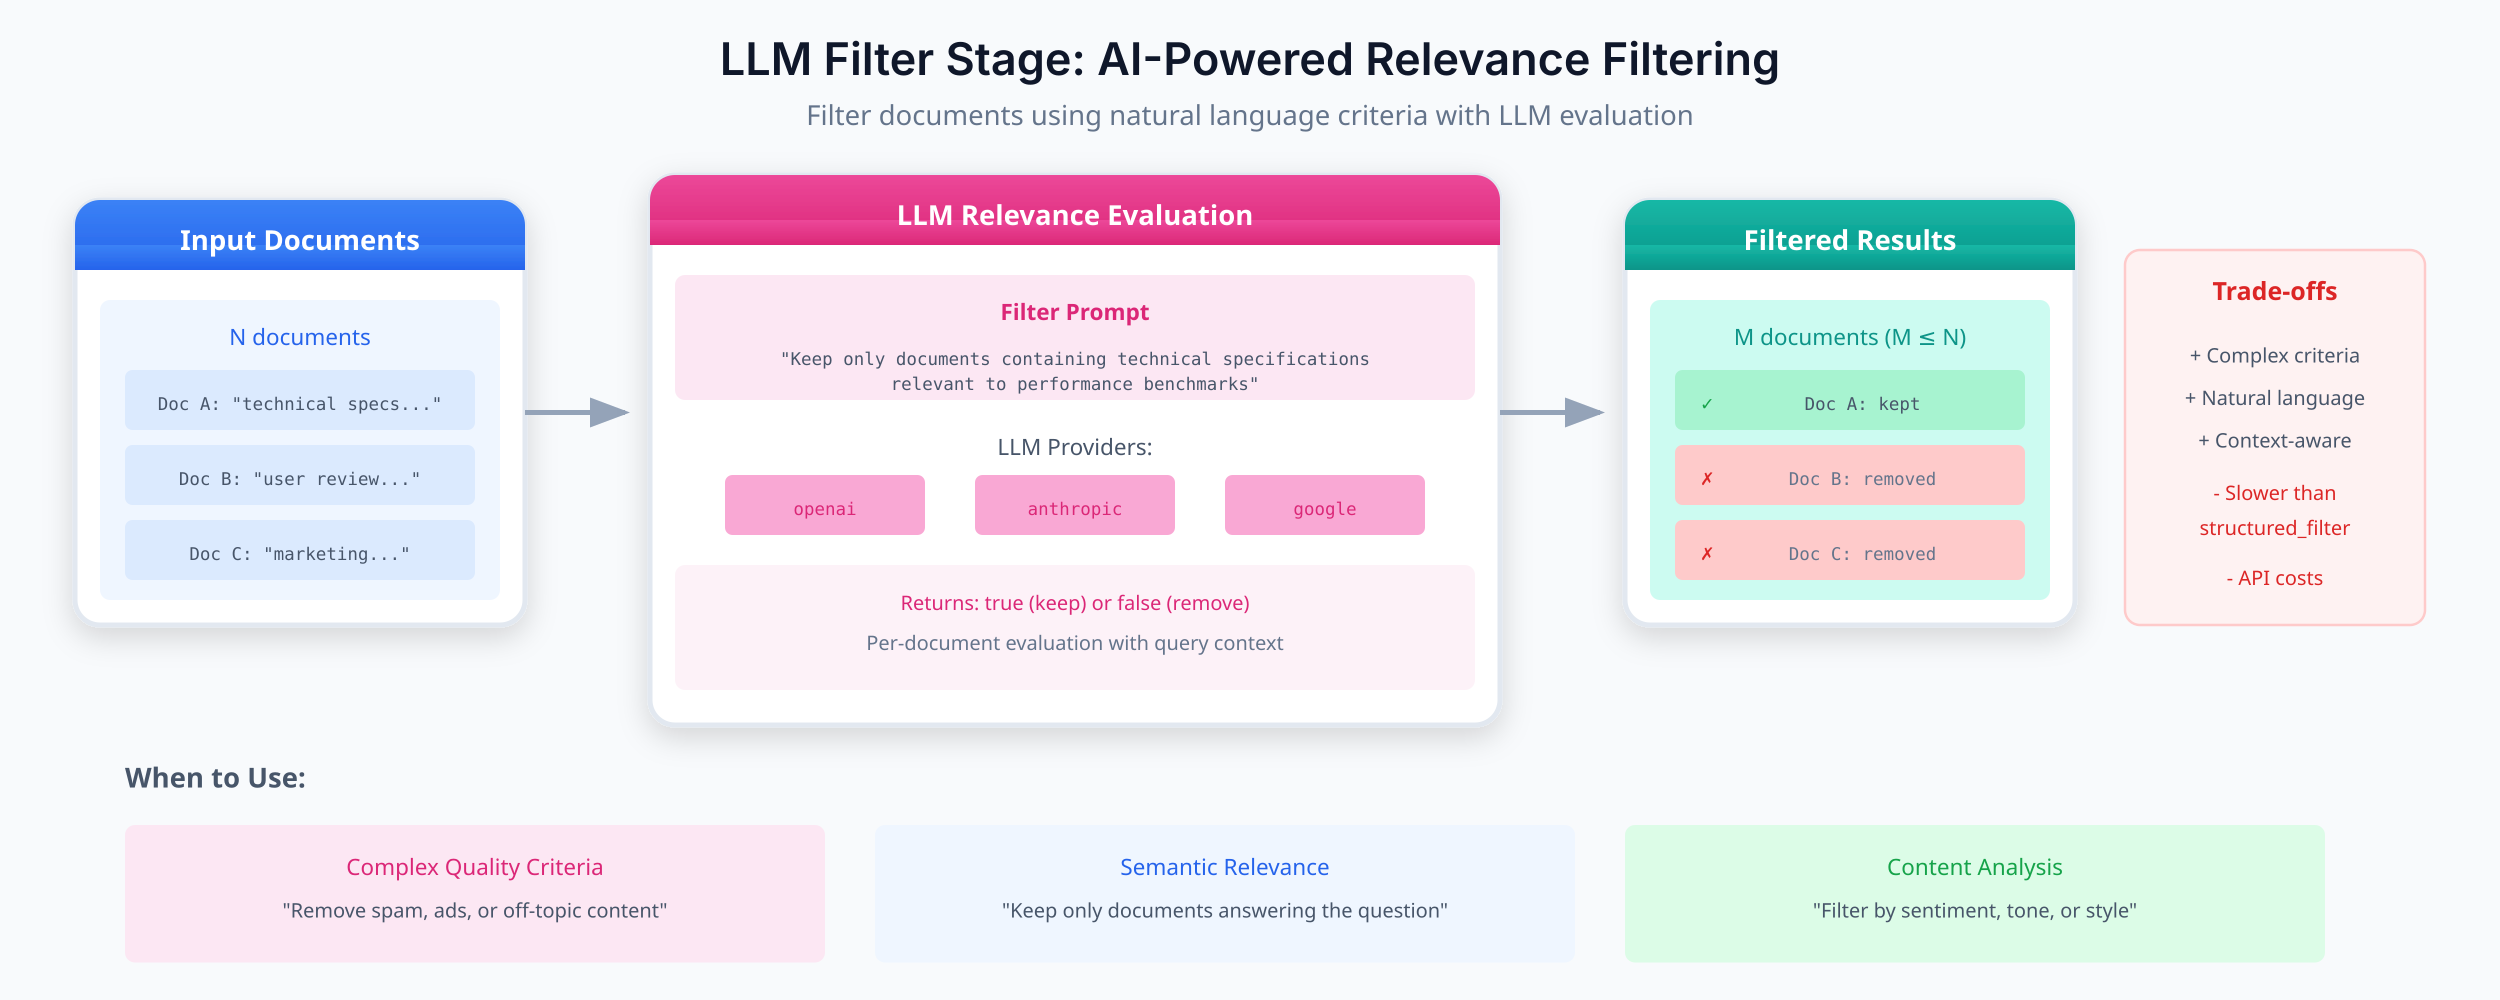
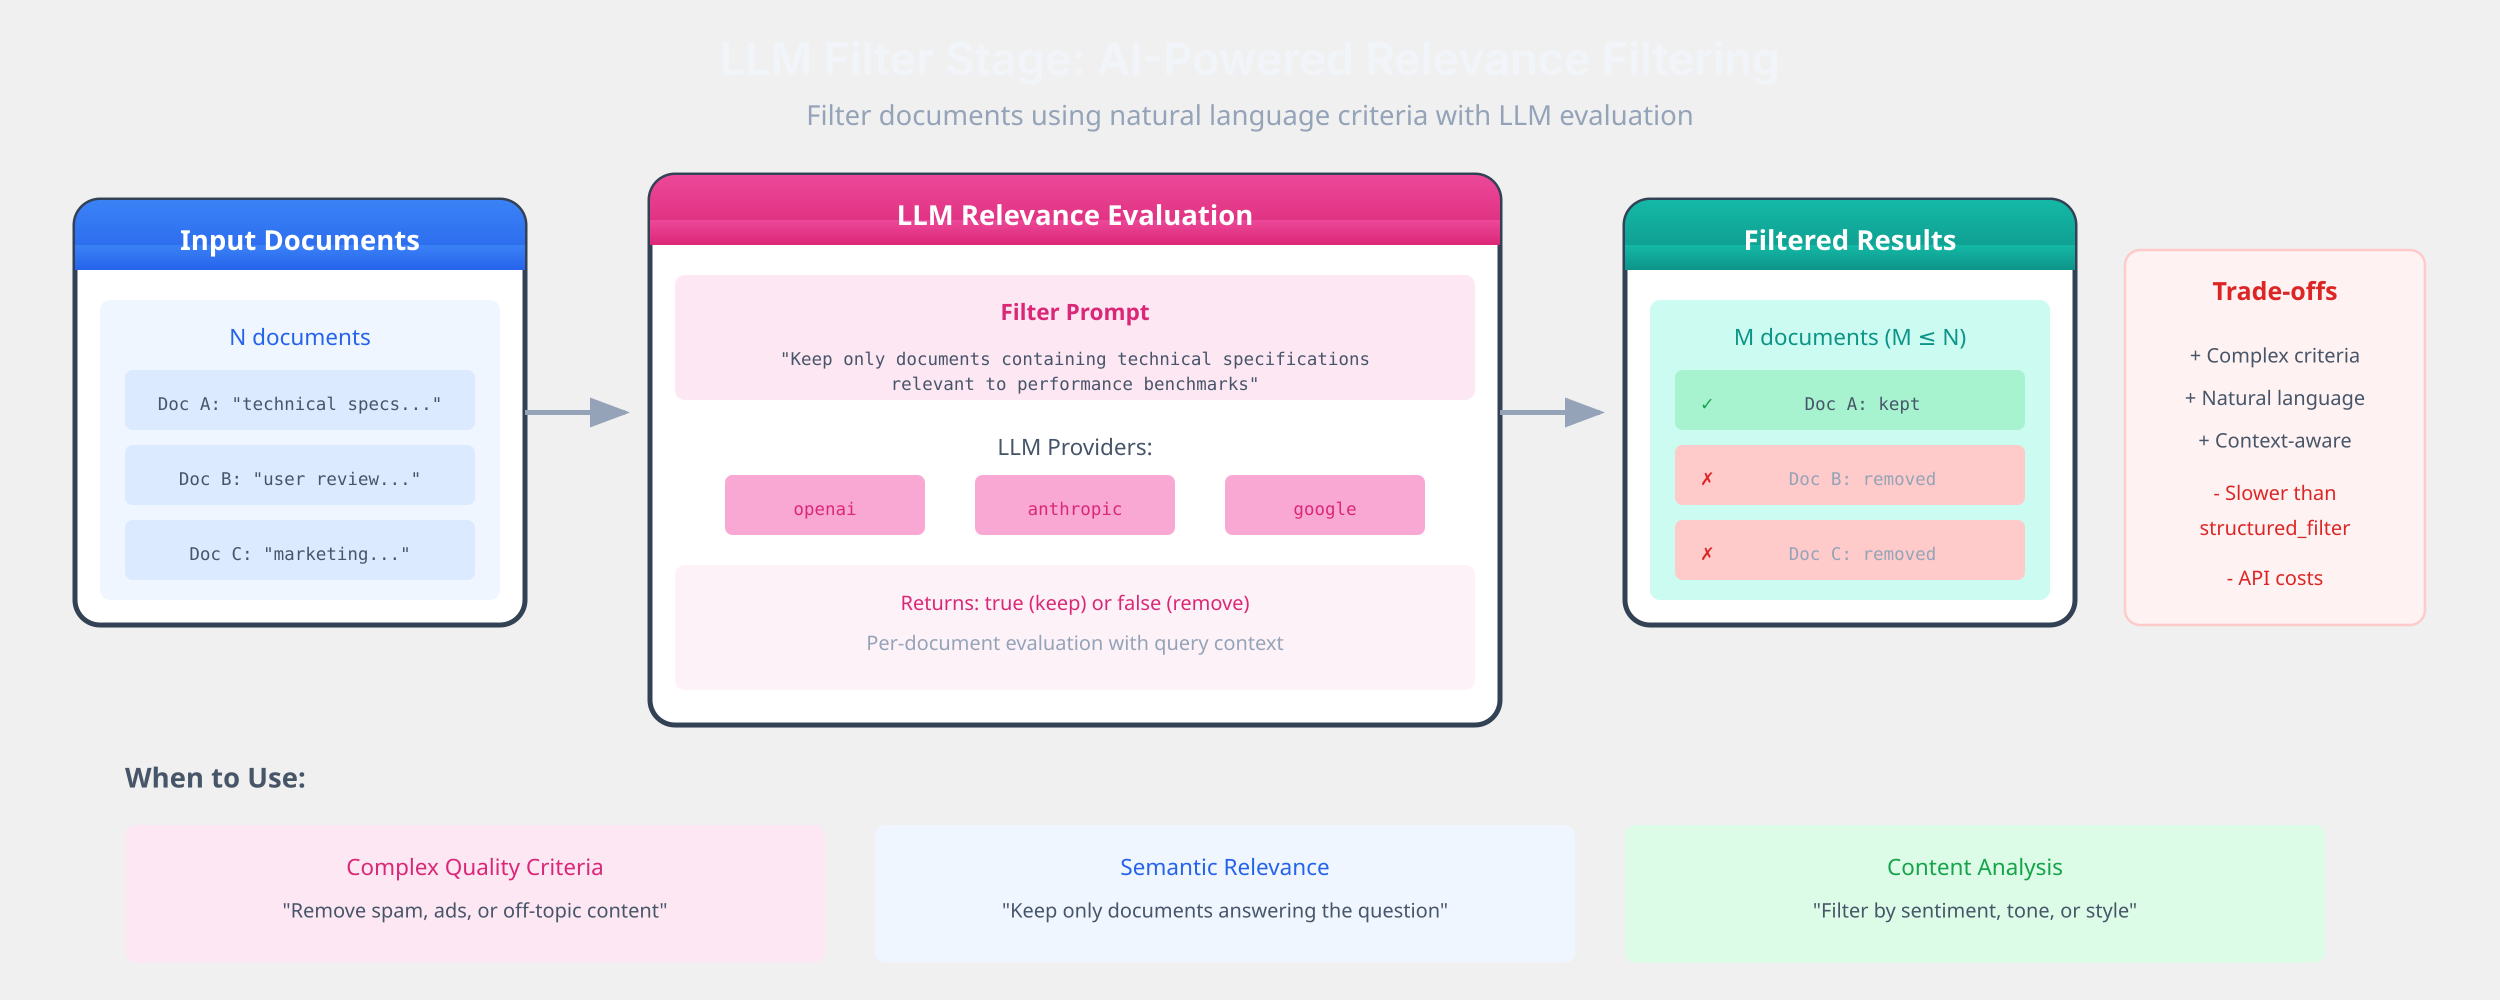
<svg xmlns="http://www.w3.org/2000/svg" viewBox="0 0 1000 400">
  <defs>
    <linearGradient id="inputGrad" x1="0%" y1="0%" x2="0%" y2="100%">
      <stop offset="0%" style="stop-color:#3b82f6;stop-opacity:1" />
      <stop offset="100%" style="stop-color:#2563eb;stop-opacity:1" />
    </linearGradient>
    <linearGradient id="llmGrad" x1="0%" y1="0%" x2="0%" y2="100%">
      <stop offset="0%" style="stop-color:#ec4899;stop-opacity:1" />
      <stop offset="100%" style="stop-color:#db2777;stop-opacity:1" />
    </linearGradient>
    <linearGradient id="outputGrad" x1="0%" y1="0%" x2="0%" y2="100%">
      <stop offset="0%" style="stop-color:#14b8a6;stop-opacity:1" />
      <stop offset="100%" style="stop-color:#0d9488;stop-opacity:1" />
    </linearGradient>
-     <filter id="shadow" x="-20%" y="-20%" width="140%" height="140%">
-       <feDropShadow dx="0" dy="4" stdDeviation="6" flood-opacity="0.15" />
-     </filter>
    <marker id="arrowGray" markerWidth="8" markerHeight="6" refX="7" refY="3" orient="auto">
      <polygon points="0 0, 8 3, 0 6" fill="#94a3b8" />
    </marker>
  </defs>
-   <rect width="1000" height="400" fill="#f8fafc" />
-   <text x="500" y="30" font-family="system-ui, -apple-system, sans-serif" font-size="18" font-weight="600" fill="#0f172a" text-anchor="middle">LLM Filter Stage: AI-Powered Relevance Filtering</text>
-   <text x="500" y="50" font-family="system-ui, sans-serif" font-size="11" fill="#64748b" text-anchor="middle">Filter documents using natural language criteria with LLM evaluation</text>
-   <g filter="url(#shadow)">
-     <rect x="30" y="80" width="180" height="170" rx="10" fill="white" stroke="#e2e8f0" stroke-width="2" />
+   <rect width="1000" height="400" fill="none" />
+   <text x="500" y="30" font-family="system-ui, -apple-system, sans-serif" font-size="18" font-weight="600" fill="#f1f5f9" text-anchor="middle">LLM Filter Stage: AI-Powered Relevance Filtering</text>
+   <text x="500" y="50" font-family="system-ui, sans-serif" font-size="11" fill="#94a3b8" text-anchor="middle">Filter documents using natural language criteria with LLM evaluation</text>
+   <g>
+     <rect x="30" y="80" width="180" height="170" rx="10" fill="white" stroke="#334155" stroke-width="2" />
    <rect x="30" y="80" width="180" height="28" rx="10" fill="url(#inputGrad)" />
    <rect x="30" y="98" width="180" height="10" fill="url(#inputGrad)" />
    <text x="120" y="100" font-family="system-ui, sans-serif" font-size="11" font-weight="600" fill="white" text-anchor="middle">Input Documents</text>
  </g>
  <g transform="translate(40, 120)">
    <rect x="0" y="0" width="160" height="120" rx="4" fill="#eff6ff" />
    <text x="80" y="18" font-family="system-ui, sans-serif" font-size="9" font-weight="500" fill="#2563eb" text-anchor="middle">N documents</text>
    <rect x="10" y="28" width="140" height="24" rx="3" fill="#dbeafe" />
    <text x="80" y="44" font-family="monospace" font-size="7" fill="#475569" text-anchor="middle">Doc A: "technical specs..."</text>
    <rect x="10" y="58" width="140" height="24" rx="3" fill="#dbeafe" />
    <text x="80" y="74" font-family="monospace" font-size="7" fill="#475569" text-anchor="middle">Doc B: "user review..."</text>
    <rect x="10" y="88" width="140" height="24" rx="3" fill="#dbeafe" />
    <text x="80" y="104" font-family="monospace" font-size="7" fill="#475569" text-anchor="middle">Doc C: "marketing..."</text>
  </g>
  <path d="M 210 165 L 250 165" stroke="#94a3b8" stroke-width="2" fill="none" marker-end="url(#arrowGray)" />
-   <g filter="url(#shadow)">
-     <rect x="260" y="70" width="340" height="220" rx="10" fill="white" stroke="#e2e8f0" stroke-width="2" />
+   <g>
+     <rect x="260" y="70" width="340" height="220" rx="10" fill="white" stroke="#334155" stroke-width="2" />
    <rect x="260" y="70" width="340" height="28" rx="10" fill="url(#llmGrad)" />
    <rect x="260" y="88" width="340" height="10" fill="url(#llmGrad)" />
    <text x="430" y="90" font-family="system-ui, sans-serif" font-size="11" font-weight="600" fill="white" text-anchor="middle">LLM Relevance Evaluation</text>
  </g>
  <g transform="translate(270, 110)">
    <rect x="0" y="0" width="320" height="50" rx="4" fill="#fce7f3" />
    <text x="160" y="18" font-family="system-ui, sans-serif" font-size="9" font-weight="600" fill="#db2777" text-anchor="middle">Filter Prompt</text>
    <text x="160" y="36" font-family="monospace" font-size="7" fill="#475569" text-anchor="middle">"Keep only documents containing technical specifications</text>
    <text x="160" y="46" font-family="monospace" font-size="7" fill="#475569" text-anchor="middle">relevant to performance benchmarks"</text>
    <text x="160" y="72" font-family="system-ui, sans-serif" font-size="9" font-weight="500" fill="#475569" text-anchor="middle">LLM Providers:</text>
    <rect x="20" y="80" width="80" height="24" rx="3" fill="#f9a8d4" />
    <text x="60" y="96" font-family="monospace" font-size="7" fill="#db2777" text-anchor="middle">openai</text>
    <rect x="120" y="80" width="80" height="24" rx="3" fill="#f9a8d4" />
    <text x="160" y="96" font-family="monospace" font-size="7" fill="#db2777" text-anchor="middle">anthropic</text>
    <rect x="220" y="80" width="80" height="24" rx="3" fill="#f9a8d4" />
    <text x="260" y="96" font-family="monospace" font-size="7" fill="#db2777" text-anchor="middle">google</text>
    <rect x="0" y="116" width="320" height="50" rx="4" fill="#fdf2f8" />
    <text x="160" y="134" font-family="system-ui, sans-serif" font-size="8" fill="#db2777" text-anchor="middle">Returns: true (keep) or false (remove)</text>
-     <text x="160" y="150" font-family="system-ui, sans-serif" font-size="8" fill="#64748b" text-anchor="middle">Per-document evaluation with query context</text>
+     <text x="160" y="150" font-family="system-ui, sans-serif" font-size="8" fill="#94a3b8" text-anchor="middle">Per-document evaluation with query context</text>
  </g>
  <path d="M 600 165 L 640 165" stroke="#94a3b8" stroke-width="2" fill="none" marker-end="url(#arrowGray)" />
-   <g filter="url(#shadow)">
-     <rect x="650" y="80" width="180" height="170" rx="10" fill="white" stroke="#e2e8f0" stroke-width="2" />
+   <g>
+     <rect x="650" y="80" width="180" height="170" rx="10" fill="white" stroke="#334155" stroke-width="2" />
    <rect x="650" y="80" width="180" height="28" rx="10" fill="url(#outputGrad)" />
    <rect x="650" y="98" width="180" height="10" fill="url(#outputGrad)" />
    <text x="740" y="100" font-family="system-ui, sans-serif" font-size="11" font-weight="600" fill="white" text-anchor="middle">Filtered Results</text>
  </g>
  <g transform="translate(660, 120)">
    <rect x="0" y="0" width="160" height="120" rx="4" fill="#ccfbf1" />
    <text x="80" y="18" font-family="system-ui, sans-serif" font-size="9" font-weight="500" fill="#0d9488" text-anchor="middle">M documents (M ≤ N)</text>
    <rect x="10" y="28" width="140" height="24" rx="3" fill="#a7f3d0" />
    <text x="20" y="44" font-family="system-ui, sans-serif" font-size="7" fill="#16a34a">✓</text>
    <text x="85" y="44" font-family="monospace" font-size="7" fill="#475569" text-anchor="middle">Doc A: kept</text>
    <rect x="10" y="58" width="140" height="24" rx="3" fill="#fecaca" />
    <text x="20" y="74" font-family="system-ui, sans-serif" font-size="7" fill="#dc2626">✗</text>
-     <text x="85" y="74" font-family="monospace" font-size="7" fill="#64748b" text-anchor="middle">Doc B: removed</text>
+     <text x="85" y="74" font-family="monospace" font-size="7" fill="#94a3b8" text-anchor="middle">Doc B: removed</text>
    <rect x="10" y="88" width="140" height="24" rx="3" fill="#fecaca" />
    <text x="20" y="104" font-family="system-ui, sans-serif" font-size="7" fill="#dc2626">✗</text>
-     <text x="85" y="104" font-family="monospace" font-size="7" fill="#64748b" text-anchor="middle">Doc C: removed</text>
+     <text x="85" y="104" font-family="monospace" font-size="7" fill="#94a3b8" text-anchor="middle">Doc C: removed</text>
  </g>
  <g transform="translate(850, 100)">
    <rect x="0" y="0" width="120" height="150" rx="6" fill="#fef2f2" stroke="#fecaca" stroke-width="1" />
    <text x="60" y="20" font-family="system-ui, sans-serif" font-size="10" font-weight="600" fill="#dc2626" text-anchor="middle">Trade-offs</text>
    <text x="60" y="45" font-family="system-ui, sans-serif" font-size="8" fill="#475569" text-anchor="middle">+ Complex criteria</text>
    <text x="60" y="62" font-family="system-ui, sans-serif" font-size="8" fill="#475569" text-anchor="middle">+ Natural language</text>
    <text x="60" y="79" font-family="system-ui, sans-serif" font-size="8" fill="#475569" text-anchor="middle">+ Context-aware</text>
    <text x="60" y="100" font-family="system-ui, sans-serif" font-size="8" fill="#dc2626" text-anchor="middle">- Slower than</text>
    <text x="60" y="114" font-family="system-ui, sans-serif" font-size="8" fill="#dc2626" text-anchor="middle">structured_filter</text>
    <text x="60" y="134" font-family="system-ui, sans-serif" font-size="8" fill="#dc2626" text-anchor="middle">- API costs</text>
  </g>
  <g transform="translate(50, 315)">
    <text x="0" y="0" font-family="system-ui, sans-serif" font-size="11" font-weight="600" fill="#475569">When to Use:</text>
    <rect x="0" y="15" width="280" height="55" rx="4" fill="#fce7f3" />
    <text x="140" y="35" font-family="system-ui, sans-serif" font-size="9" font-weight="500" fill="#db2777" text-anchor="middle">Complex Quality Criteria</text>
    <text x="140" y="52" font-family="system-ui, sans-serif" font-size="8" fill="#475569" text-anchor="middle">"Remove spam, ads, or off-topic content"</text>
    <rect x="300" y="15" width="280" height="55" rx="4" fill="#eff6ff" />
    <text x="440" y="35" font-family="system-ui, sans-serif" font-size="9" font-weight="500" fill="#2563eb" text-anchor="middle">Semantic Relevance</text>
    <text x="440" y="52" font-family="system-ui, sans-serif" font-size="8" fill="#475569" text-anchor="middle">"Keep only documents answering the question"</text>
    <rect x="600" y="15" width="280" height="55" rx="4" fill="#dcfce7" />
    <text x="740" y="35" font-family="system-ui, sans-serif" font-size="9" font-weight="500" fill="#16a34a" text-anchor="middle">Content Analysis</text>
    <text x="740" y="52" font-family="system-ui, sans-serif" font-size="8" fill="#475569" text-anchor="middle">"Filter by sentiment, tone, or style"</text>
  </g>
</svg>
